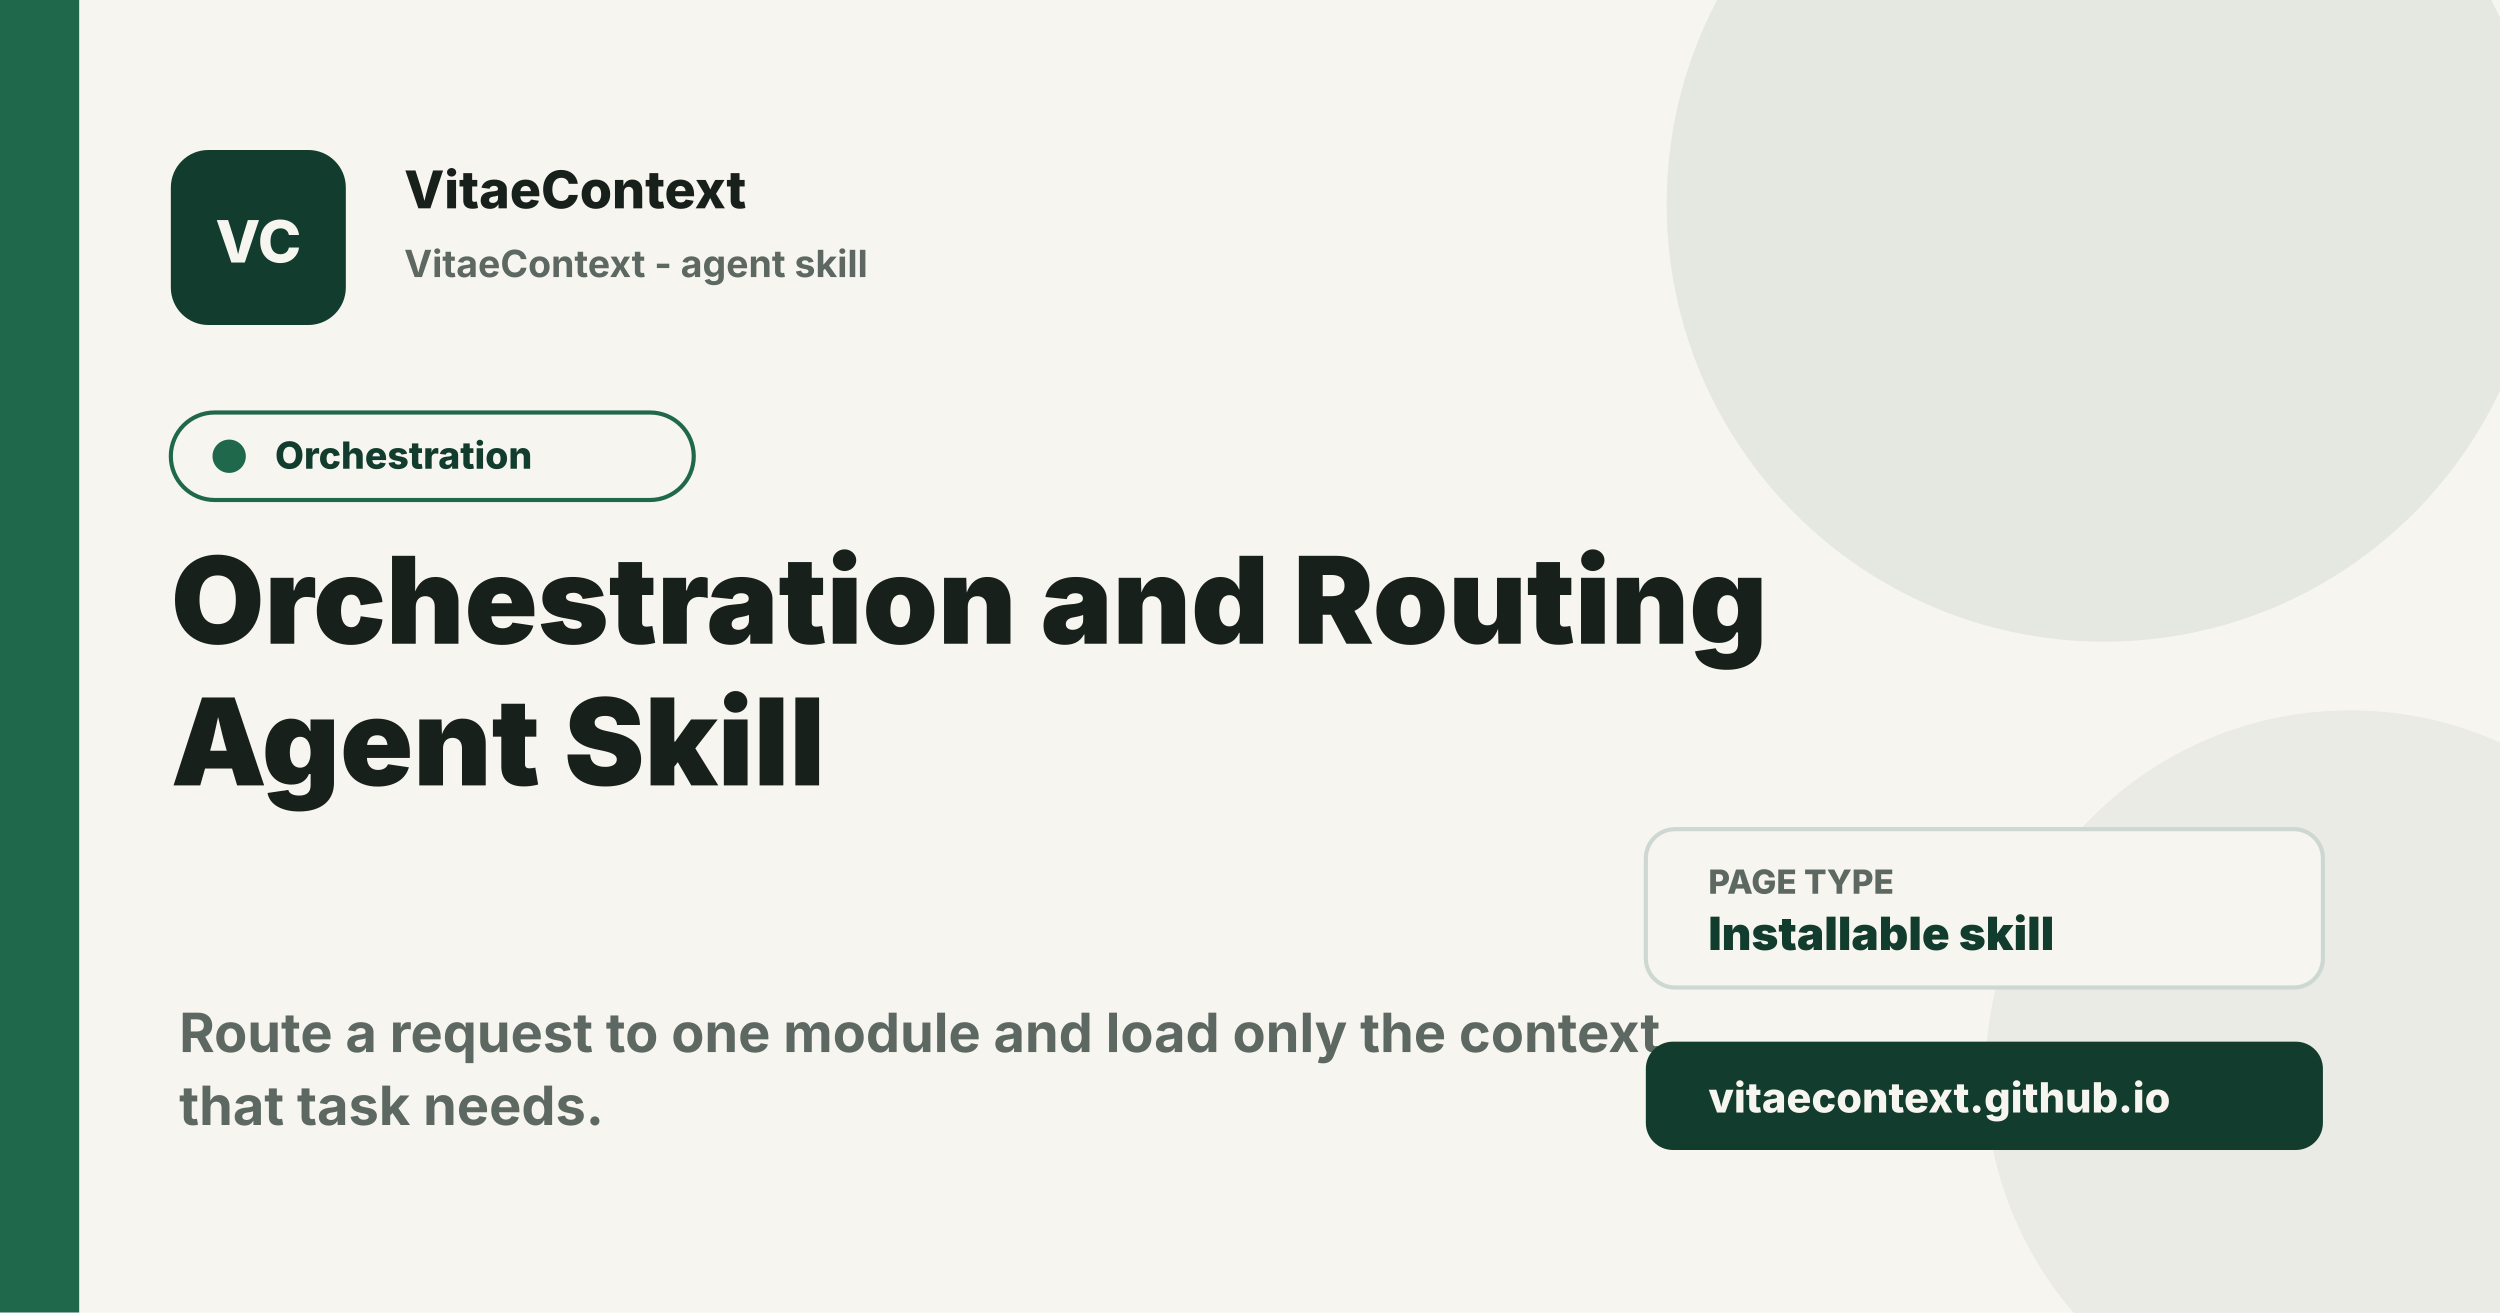
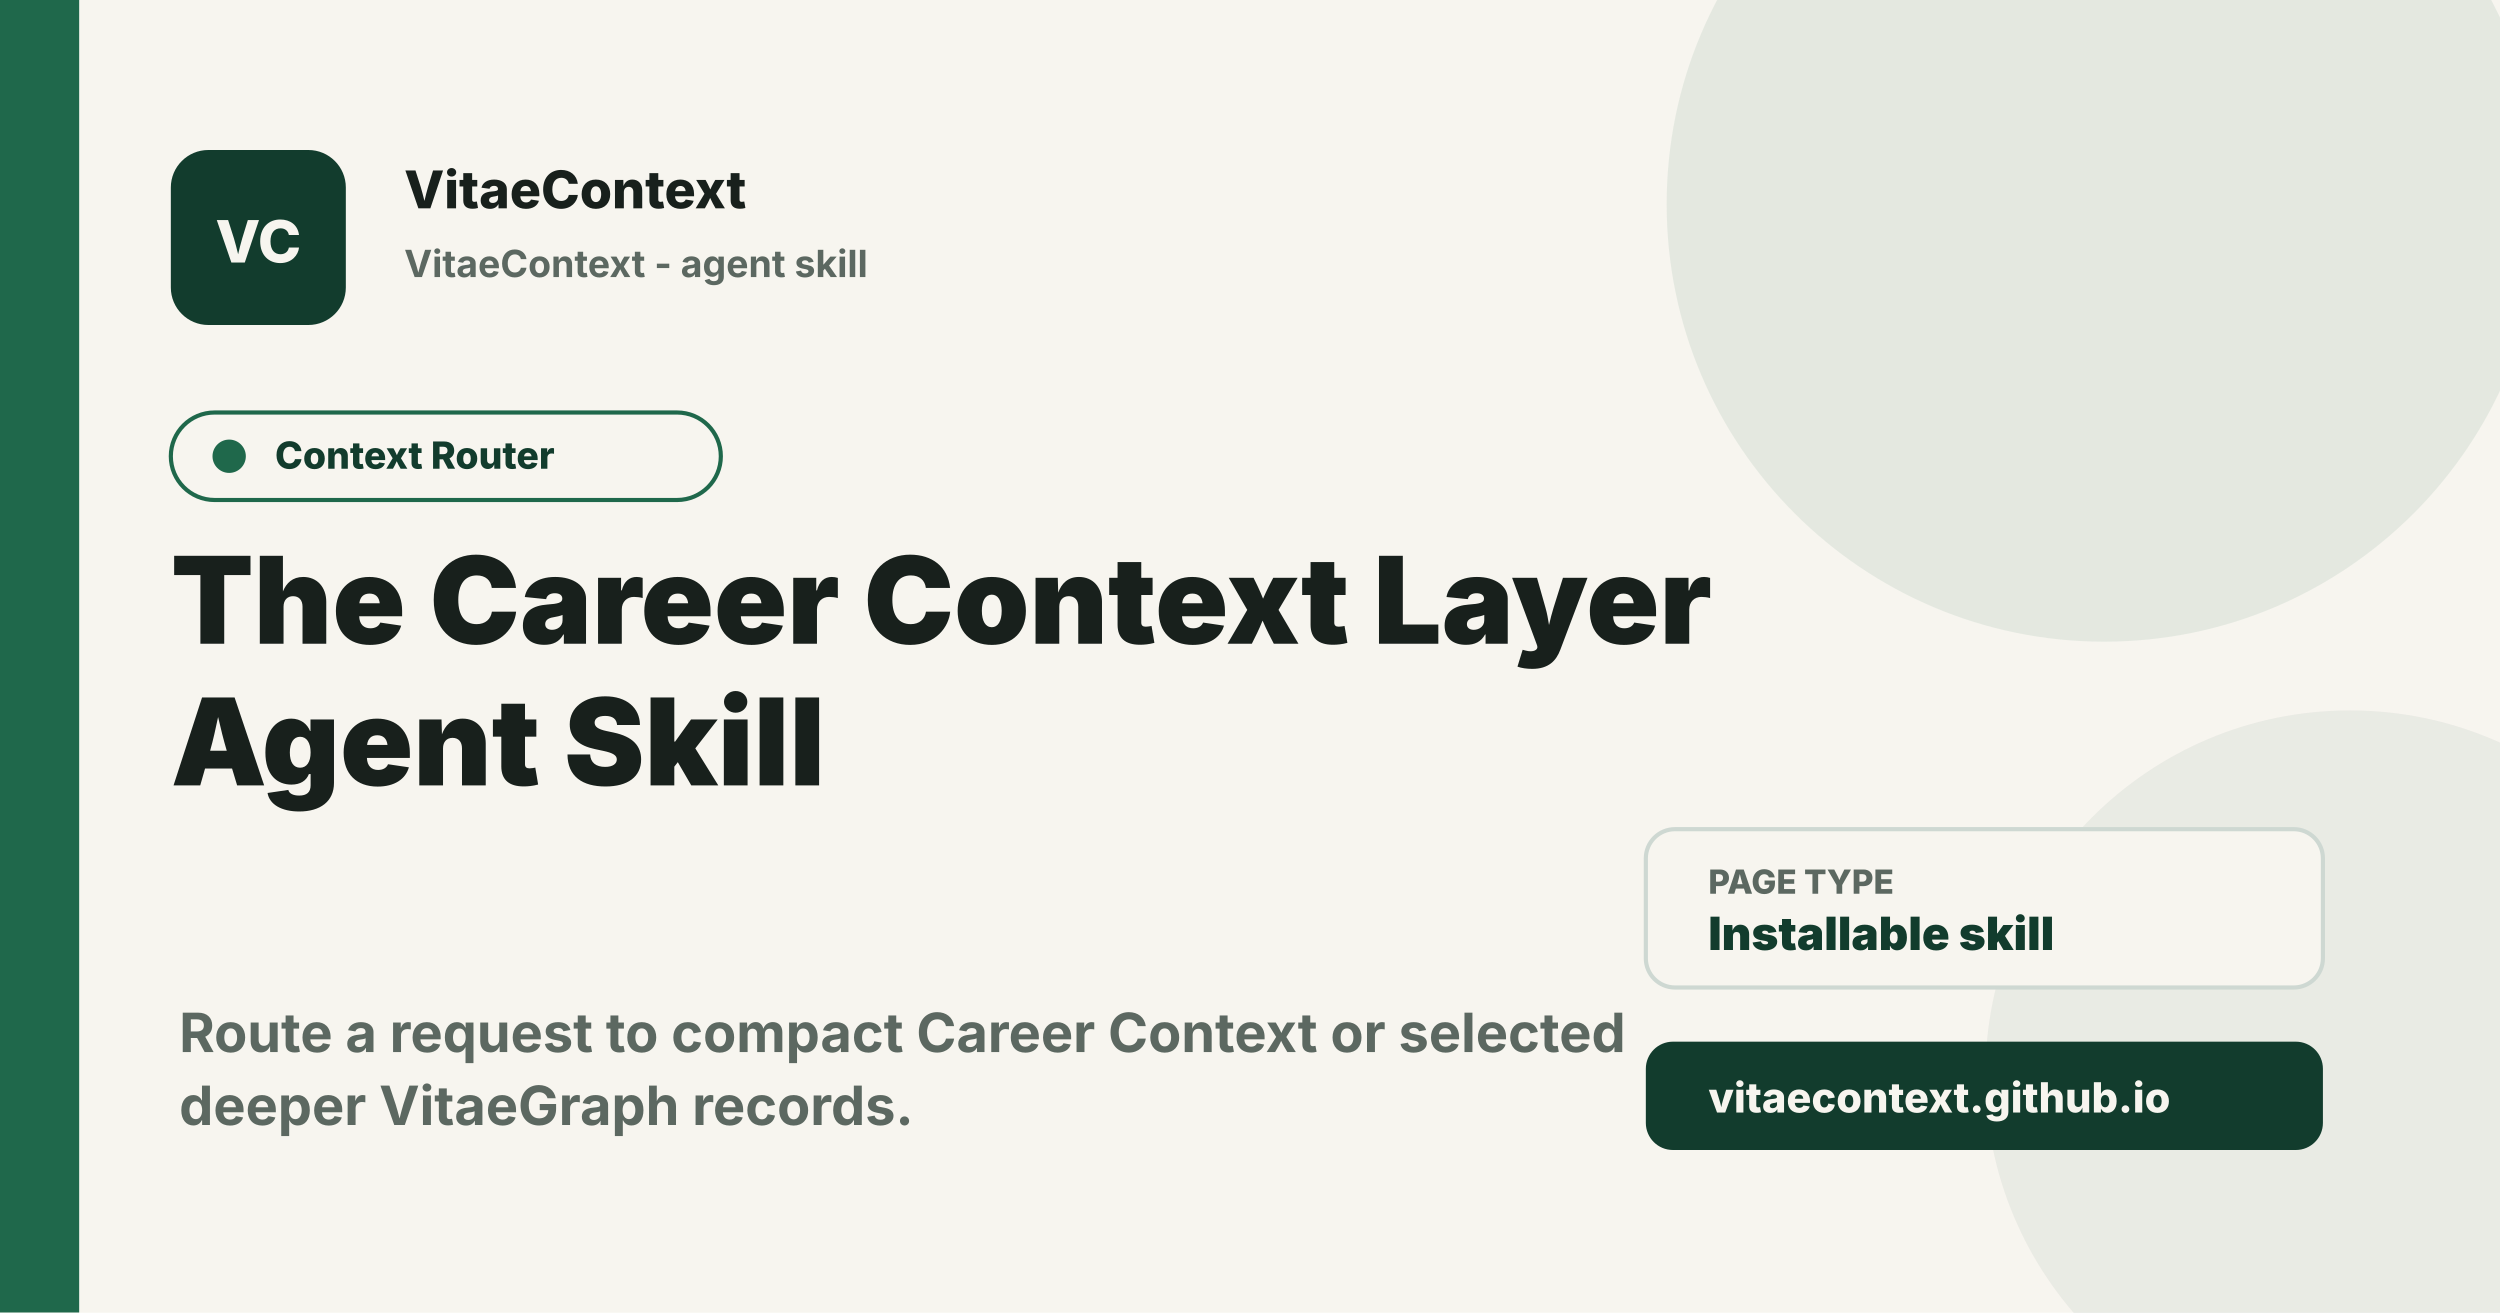
<svg xmlns="http://www.w3.org/2000/svg" width="1200" height="630" viewBox="0 0 1200 630">
  <rect width="1200" height="630" fill="#F7F5EF" />
  <rect x="0" y="0" width="1200" height="630" fill="#F7F5EF" />
  <rect x="0" y="0" width="38" height="630" fill="#1F684B" />
  <circle cx="1010" cy="98" r="210" fill="#1F684B" opacity="0.09" />
  <circle cx="1128" cy="516" r="175" fill="#123C2D" opacity="0.06" />
  <g transform="translate(82 72)">
    <rect x="0" y="0" width="84" height="84" rx="18" fill="#123C2D" />
    <text x="42" y="54" text-anchor="middle" font-family="Inter, Arial, sans-serif" font-size="28" font-weight="800" fill="#F7F5EF">VC</text>
    <text x="112" y="28" font-family="Inter, Arial, sans-serif" font-size="25" font-weight="800" fill="#18201C">VitaeContext</text>
    <text x="112" y="61" font-family="Inter, Arial, sans-serif" font-size="18" font-weight="650" fill="#5C6861">VitaeContext - agent skill</text>
  </g>
  <g transform="translate(82 198)">
-     <rect x="0" y="0" width="251" height="42" rx="21" fill="#F7F5EF" stroke="#1F684B" stroke-width="2" />
+     <rect x="0" y="0" width="264" height="42" rx="21" fill="#F7F5EF" stroke="#1F684B" stroke-width="2" />
    <circle cx="28" cy="21" r="8" fill="#1F684B" />
-     <text x="50" y="27" font-family="Inter, Arial, sans-serif" font-size="18" font-weight="800" fill="#123C2D">Orchestration</text>
+     <text x="50" y="27" font-family="Inter, Arial, sans-serif" font-size="18" font-weight="800" fill="#123C2D">Context Router</text>
  </g>
  <text x="82" y="309" font-family="Inter, Arial, sans-serif" font-size="58" font-weight="850" fill="#18201C">
-     <tspan x="82" dy="0">Orchestration and Routing</tspan>
+     <tspan x="82" dy="0">The Career Context Layer</tspan>
    <tspan x="82" dy="68">Agent Skill</tspan>
  </text>
  <text x="86" y="505" font-family="Inter, Arial, sans-serif" font-size="26" font-weight="650" fill="#5C6861">
-     <tspan x="86" dy="0">Route a request to one module and load only the context</tspan>
-     <tspan x="86" dy="35">that task needs.</tspan>
+     <tspan x="86" dy="0">Route a request to compact Career Context or selected</tspan>
+     <tspan x="86" dy="35">deeper VitaeGraph records.</tspan>
  </text>
  <g transform="translate(790 398)">
    <rect x="0" y="0" width="325" height="76" rx="14" fill="#F7F5EF" stroke="#CED8D2" stroke-width="2" />
    <text x="30" y="31" font-family="Inter, Arial, sans-serif" font-size="16" font-weight="800" fill="#5C6861">PAGE TYPE</text>
    <text x="30" y="58" font-family="Inter, Arial, sans-serif" font-size="22" font-weight="850" fill="#123C2D">Installable skill</text>
  </g>
  <g transform="translate(790 500)">
    <rect x="0" y="0" width="325" height="52" rx="13" fill="#123C2D" />
    <text x="30" y="34" font-family="Inter, Arial, sans-serif" font-size="20" font-weight="800" fill="#F7F5EF">vitaecontext.github.io</text>
  </g>
</svg>
